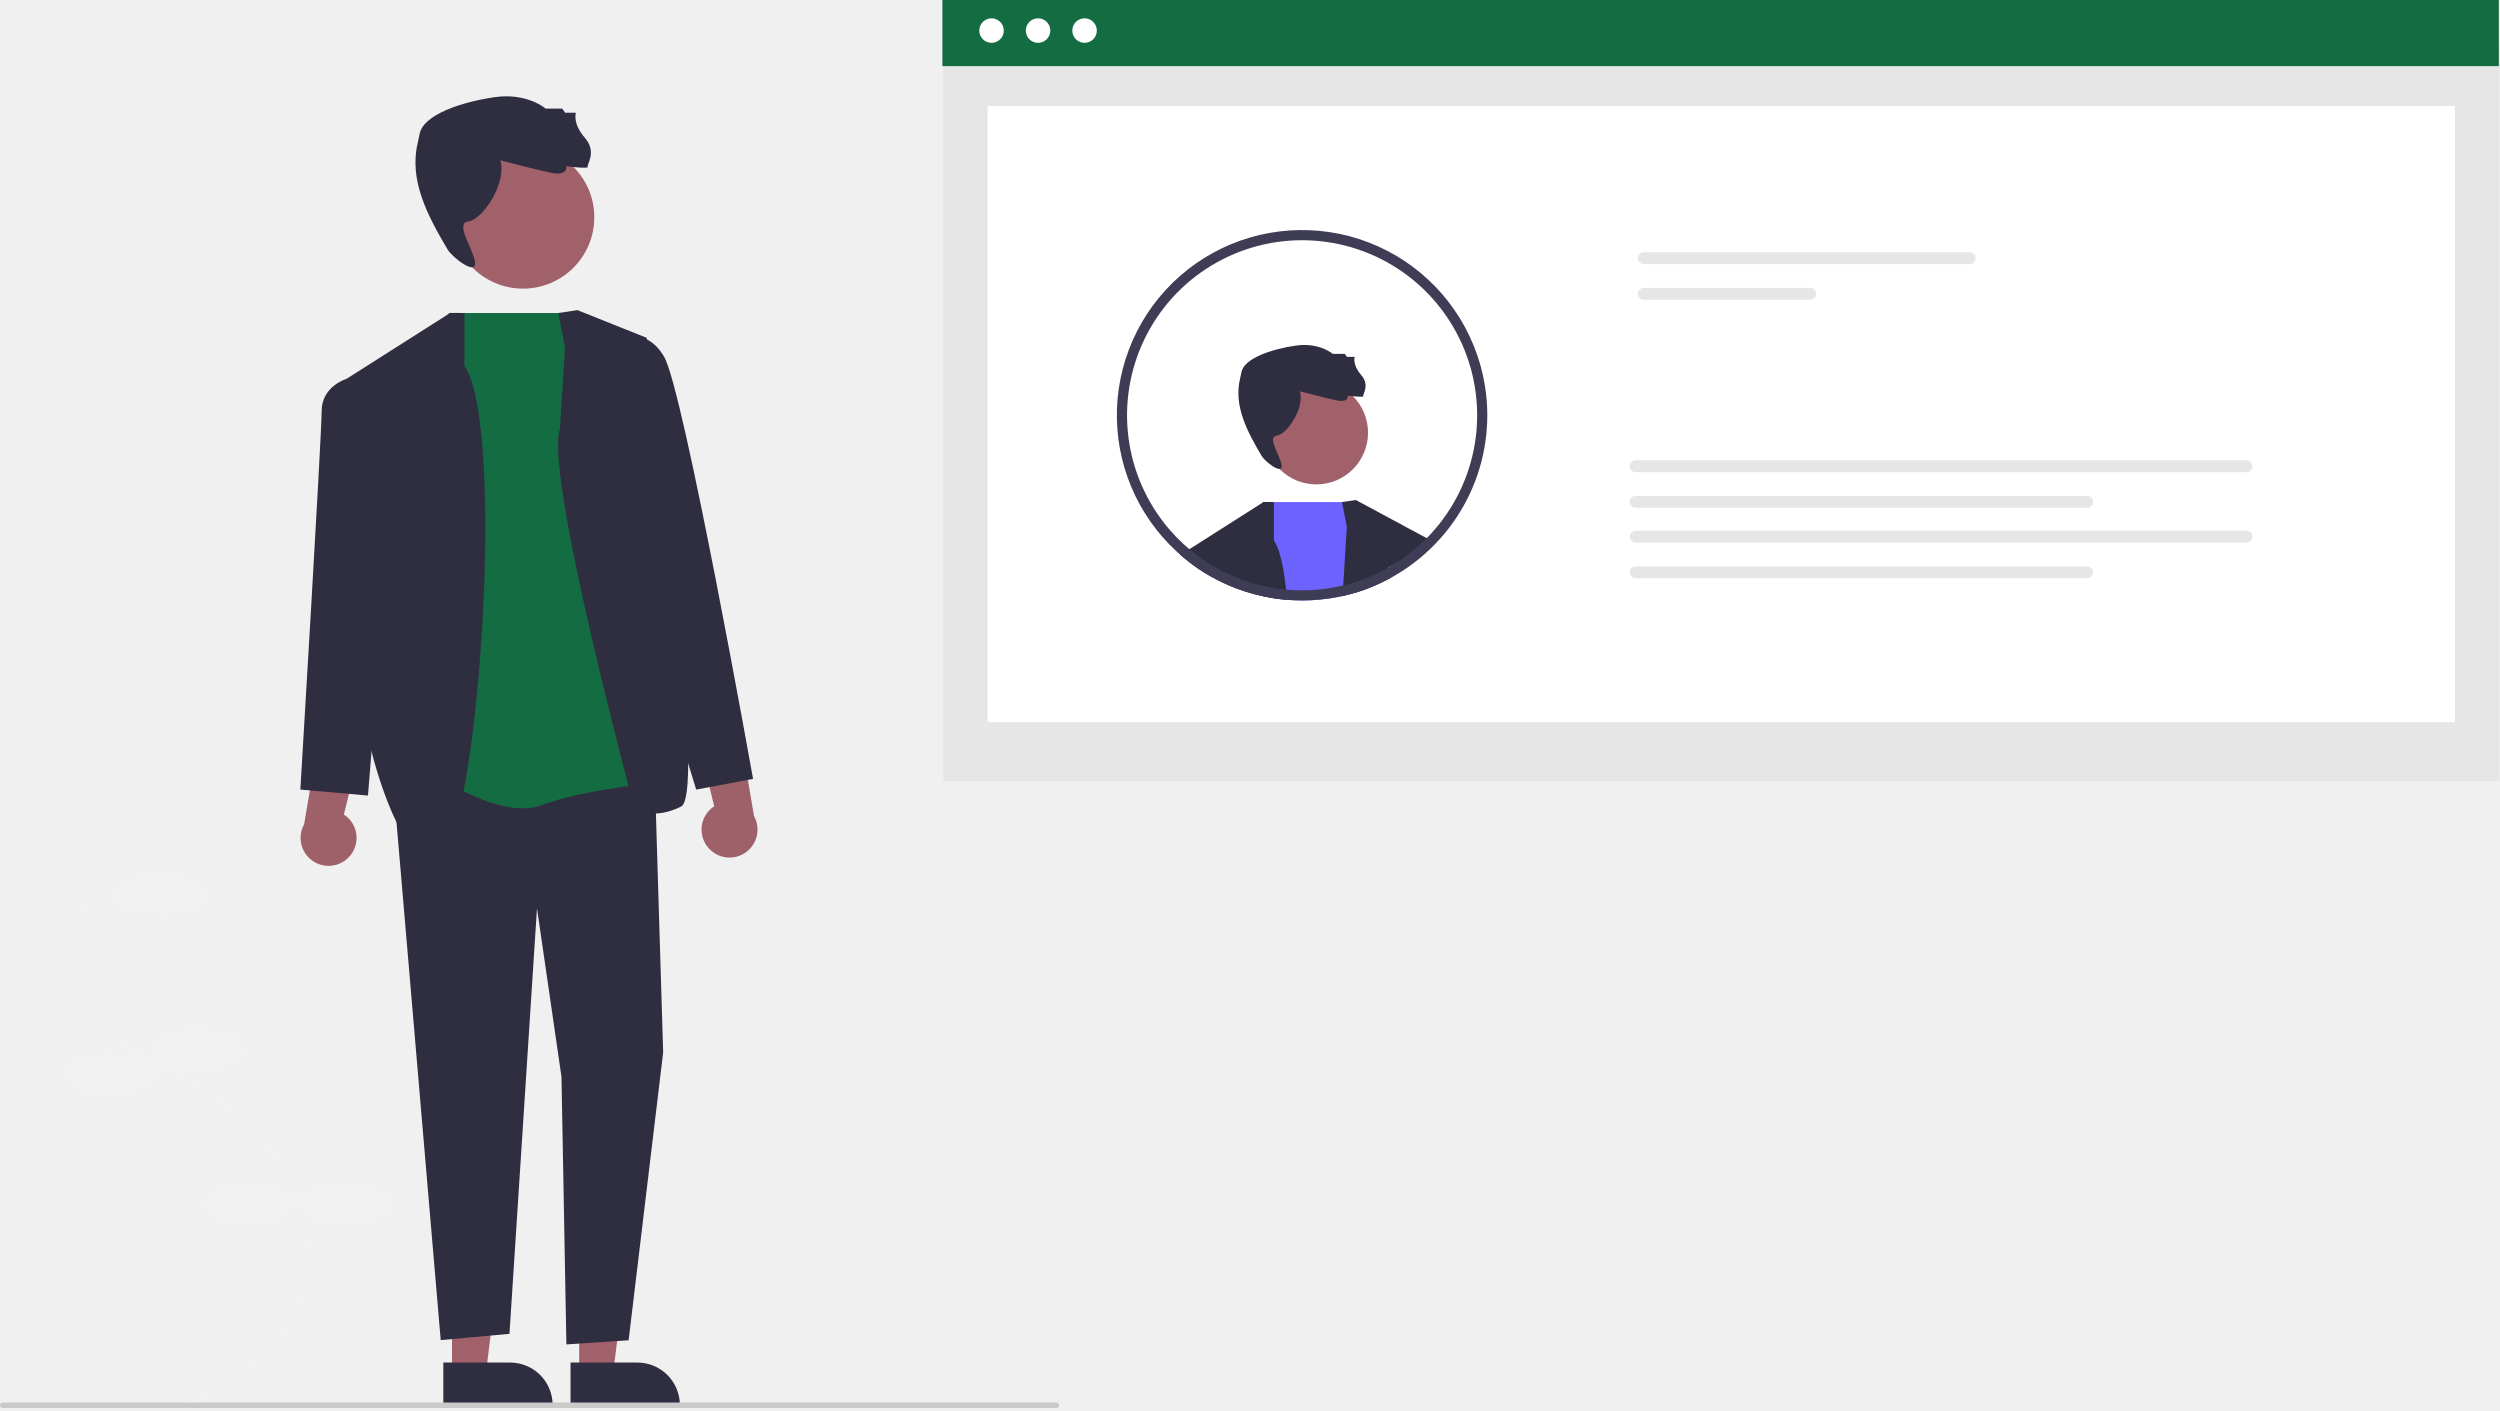
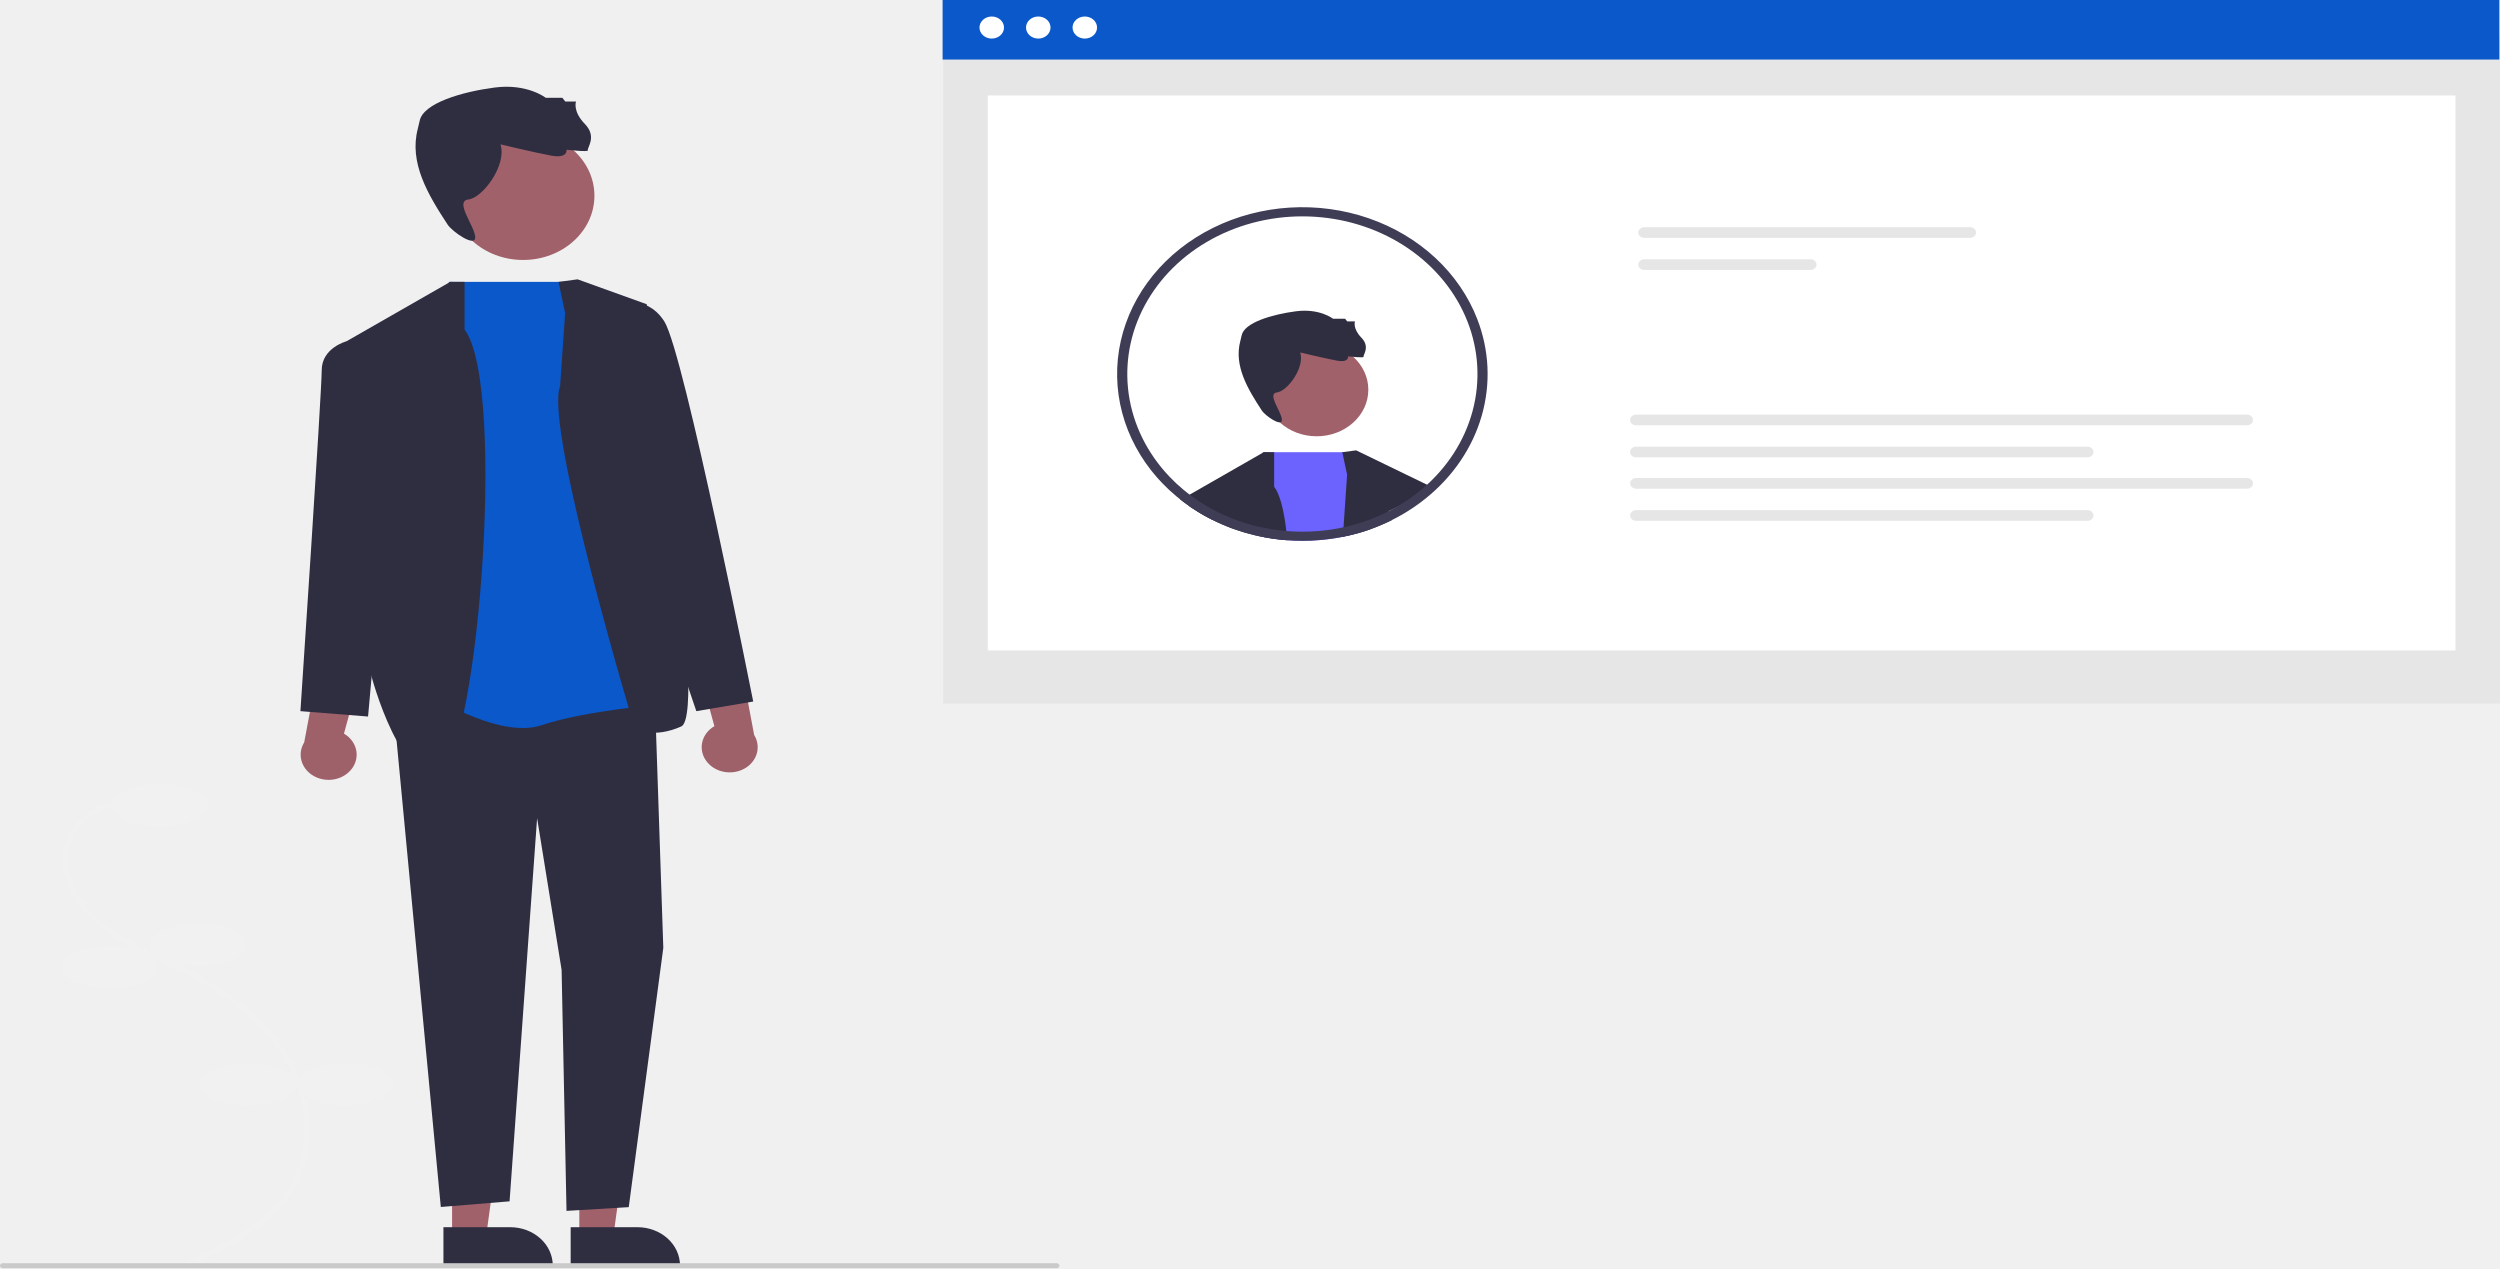
- <svg xmlns="http://www.w3.org/2000/svg" width="904" height="510" viewBox="0 0 904 510" fill="none">
-   <g clip-path="url(#clip0_172_2304)">
-     <path d="M67.999 508.891L67.048 507.132C79.801 500.234 95.674 491.651 103.964 477.564C112.136 463.678 112.32 444.822 104.442 428.353C97.739 414.338 85.425 401.781 68.831 392.04C65.558 390.119 62.123 388.298 58.8 386.537C50.768 382.281 42.464 377.879 35.616 371.634C26.184 363.033 19.048 348.6 24.366 335.743C26.116 331.64 28.981 328.109 32.636 325.551C36.291 322.994 40.59 321.513 45.044 321.276L45.157 323.273C41.076 323.489 37.138 324.845 33.788 327.187C30.439 329.529 27.813 332.762 26.209 336.521C21.267 348.468 28.048 362.026 36.963 370.157C43.624 376.23 51.815 380.572 59.736 384.77C63.078 386.541 66.534 388.372 69.844 390.316C86.783 400.259 99.371 413.114 106.247 427.49C114.407 444.551 114.193 464.127 105.688 478.579C97.115 493.145 80.971 501.876 67.999 508.891Z" fill="#F1F1F1" />
-     <path d="M57.72 331.817C67.385 331.817 75.22 328.011 75.22 323.317C75.22 318.623 67.385 314.817 57.72 314.817C48.055 314.817 40.22 318.623 40.22 323.317C40.22 328.011 48.055 331.817 57.72 331.817Z" fill="#F1F1F1" />
-     <path d="M71.72 387.817C81.385 387.817 89.22 384.011 89.22 379.317C89.22 374.623 81.385 370.817 71.72 370.817C62.055 370.817 54.22 374.623 54.22 379.317C54.22 384.011 62.055 387.817 71.72 387.817Z" fill="#F1F1F1" />
-     <path d="M39.72 396.817C49.385 396.817 57.22 393.011 57.22 388.317C57.22 383.623 49.385 379.817 39.72 379.817C30.055 379.817 22.22 383.623 22.22 388.317C22.22 393.011 30.055 396.817 39.72 396.817Z" fill="#F1F1F1" />
-     <path d="M89.72 443.817C99.385 443.817 107.22 440.011 107.22 435.317C107.22 430.623 99.385 426.817 89.72 426.817C80.055 426.817 72.22 430.623 72.22 435.317C72.22 440.011 80.055 443.817 89.72 443.817Z" fill="#F1F1F1" />
-     <path d="M124.72 443.817C134.385 443.817 142.22 440.011 142.22 435.317C142.22 430.623 134.385 426.817 124.72 426.817C115.055 426.817 107.22 430.623 107.22 435.317C107.22 440.011 115.055 443.817 124.72 443.817Z" fill="#F1F1F1" />
-     <path d="M903.807 15.429H341.011V282.486H903.807V15.429Z" fill="#E6E6E6" />
-     <path d="M887.715 38.33H357.104V261.143H887.715V38.33Z" fill="white" />
-     <path d="M903.567 0H340.771V23.909H903.567V0Z" fill="#146C43" />
-     <path d="M358.539 15.491C360.986 15.491 362.97 13.507 362.97 11.059C362.97 8.612 360.986 6.628 358.539 6.628C356.091 6.628 354.107 8.612 354.107 11.059C354.107 13.507 356.091 15.491 358.539 15.491Z" fill="white" />
-     <path d="M375.359 15.491C377.807 15.491 379.791 13.507 379.791 11.059C379.791 8.612 377.807 6.628 375.359 6.628C372.912 6.628 370.928 8.612 370.928 11.059C370.928 13.507 372.912 15.491 375.359 15.491Z" fill="white" />
-     <path d="M392.181 15.491C394.628 15.491 396.612 13.507 396.612 11.059C396.612 8.612 394.628 6.628 392.181 6.628C389.733 6.628 387.749 8.612 387.749 11.059C387.749 13.507 389.733 15.491 392.181 15.491Z" fill="white" />
-     <path d="M594.432 91.208C593.863 91.208 593.317 91.434 592.914 91.837C592.512 92.239 592.286 92.785 592.286 93.355C592.286 93.924 592.512 94.47 592.914 94.873C593.317 95.275 593.863 95.502 594.432 95.502H712.236C712.806 95.502 713.352 95.275 713.755 94.873C714.157 94.47 714.383 93.924 714.383 93.355C714.383 92.785 714.157 92.239 713.755 91.837C713.352 91.434 712.806 91.208 712.236 91.208H594.432Z" fill="#E6E6E6" />
-     <path d="M594.432 104.09C593.864 104.092 593.319 104.318 592.917 104.721C592.516 105.123 592.29 105.669 592.29 106.237C592.29 106.806 592.516 107.351 592.917 107.754C593.319 108.156 593.864 108.383 594.432 108.384H654.574C655.142 108.383 655.687 108.156 656.089 107.754C656.49 107.351 656.716 106.806 656.716 106.237C656.716 105.669 656.49 105.123 656.089 104.721C655.687 104.318 655.142 104.092 654.574 104.09H594.432Z" fill="#E6E6E6" />
-     <path d="M591.468 166.444C590.899 166.444 590.353 166.67 589.95 167.073C589.548 167.475 589.321 168.021 589.321 168.591C589.321 169.16 589.548 169.706 589.95 170.109C590.353 170.511 590.899 170.737 591.468 170.737H812.351C812.921 170.737 813.467 170.511 813.869 170.109C814.272 169.706 814.498 169.16 814.498 168.591C814.498 168.021 814.272 167.475 813.869 167.073C813.467 166.67 812.921 166.444 812.351 166.444H591.468Z" fill="#E6E6E6" />
-     <path d="M591.468 179.326C590.899 179.327 590.354 179.554 589.953 179.957C589.551 180.359 589.326 180.905 589.326 181.473C589.326 182.042 589.551 182.587 589.953 182.99C590.354 183.392 590.899 183.619 591.468 183.62H754.688C755.257 183.619 755.802 183.392 756.203 182.99C756.605 182.587 756.831 182.042 756.831 181.473C756.831 180.905 756.605 180.359 756.203 179.957C755.802 179.554 755.257 179.327 754.688 179.326H591.468Z" fill="#E6E6E6" />
-     <path d="M591.468 191.917C590.899 191.918 590.354 192.145 589.953 192.548C589.551 192.95 589.326 193.496 589.326 194.064C589.326 194.633 589.551 195.178 589.953 195.581C590.354 195.983 590.899 196.21 591.468 196.211H812.351C812.919 196.21 813.464 195.983 813.866 195.581C814.268 195.178 814.493 194.633 814.493 194.064C814.493 193.496 814.268 192.95 813.866 192.548C813.464 192.145 812.919 191.918 812.351 191.917H591.468Z" fill="#E6E6E6" />
-     <path d="M591.468 204.8C590.899 204.801 590.354 205.028 589.953 205.43C589.551 205.833 589.326 206.378 589.326 206.947C589.326 207.515 589.551 208.061 589.953 208.463C590.354 208.866 590.899 209.092 591.468 209.094H754.688C755.257 209.092 755.802 208.866 756.203 208.463C756.605 208.061 756.831 207.515 756.831 206.947C756.831 206.378 756.605 205.833 756.203 205.43C755.802 205.028 755.257 204.801 754.688 204.8H591.468Z" fill="#E6E6E6" />
-     <path d="M475.989 175.157C486.313 175.157 494.683 166.787 494.683 156.462C494.683 146.138 486.313 137.768 475.989 137.768C465.664 137.768 457.294 146.138 457.294 156.462C457.294 166.787 465.664 175.157 475.989 175.157Z" fill="#A0616A" />
-     <path d="M470.069 141.507C470.069 141.507 478.793 143.844 483.311 144.778C487.828 145.713 487.361 143.065 487.361 143.065C487.361 143.065 493.281 143.844 492.969 143.221C492.658 142.597 495.462 139.326 492.19 135.587C488.919 131.848 489.854 129.044 489.854 129.044H487.05L486.271 127.954H481.909C481.909 127.954 477.086 123.725 468.518 124.971C459.95 126.217 449.817 129.511 448.882 134.652C448.755 135.35 448.588 136.124 448.394 136.943C446.052 146.834 451.03 156.089 456.193 164.845C457.462 166.997 463.6 171.689 463.443 168.47C463.286 165.251 457.918 158.02 461.656 157.553C465.395 157.085 471.783 147.583 470.069 141.507Z" fill="#2F2E41" />
-     <path d="M465.384 216.898C461.775 216.609 458.197 216.021 454.685 215.14L454.882 211.412L456.519 181.77L456.534 181.542H489.464L494.632 208.835L495.329 212.518C493.965 213.048 492.586 213.548 491.177 213.988C491.162 213.988 491.162 214.003 491.147 214.003C489.192 214.609 487.206 215.14 485.206 215.579C482.545 216.153 479.853 216.568 477.144 216.822C475.049 217.03 472.945 217.131 470.84 217.125C469.021 217.125 467.187 217.049 465.384 216.898Z" fill="#6C63FF" />
-     <path d="M444.213 211.624C442.849 211.033 441.531 210.396 440.228 209.73L439.667 209.442C439.288 209.245 438.894 209.032 438.515 208.82C438 208.532 437.499 208.245 437.015 207.957C436.545 207.684 436.06 207.396 435.59 207.108C435.56 207.093 435.545 207.078 435.515 207.078C433.878 206.032 432.272 204.956 430.726 203.789C430.468 203.592 430.211 203.395 429.953 203.198L429.68 198.834L430.074 198.591L456.519 181.77L456.882 181.542L456.912 181.527L460.64 181.542V195.424C462.747 198.47 464.171 204.85 465.05 213.2C465.172 214.397 465.278 215.625 465.384 216.898C461.775 216.609 458.197 216.021 454.685 215.14C454.306 215.064 453.942 214.973 453.563 214.867C451.355 214.289 449.179 213.591 447.047 212.776C446.395 212.533 445.759 212.275 445.122 212.018L445.062 211.988C444.789 211.866 444.486 211.745 444.213 211.624Z" fill="#2F2E41" />
-     <path d="M438.515 208.82C438 208.532 437.499 208.244 437.015 207.957C436.545 207.684 436.06 207.396 435.59 207.108C435.56 207.093 435.545 207.078 435.515 207.078C433.878 206.032 432.272 204.956 430.726 203.789C430.468 203.592 430.211 203.395 429.953 203.198C429.832 203.092 429.711 203.001 429.574 202.895C428.604 202.152 427.665 201.379 426.755 200.561C426.71 200.531 426.68 200.485 426.634 200.455C427.552 199.749 428.582 199.201 429.68 198.834L430.756 199.152L438.424 201.455L438.47 204.562L438.515 208.82Z" fill="#2F2E41" />
-     <path d="M503.088 208.866C502.633 209.108 502.178 209.351 501.724 209.578C501.618 209.639 501.527 209.684 501.436 209.73C500.829 210.033 500.239 210.336 499.633 210.624C499.617 210.639 499.587 210.639 499.587 210.654C499.557 210.669 499.512 210.684 499.481 210.699C498.118 211.351 496.738 211.957 495.329 212.518C493.965 213.048 492.586 213.548 491.177 213.988C491.161 213.988 491.161 214.003 491.146 214.003C489.191 214.609 487.206 215.14 485.205 215.579C485.183 214.334 485.346 213.093 485.691 211.897L485.705 211.684L487.009 190.589L485.266 181.542L490.267 180.8L517.772 195.606C517.772 195.606 514.741 198.636 502.3 205.092C501.2 205.663 502.815 207.562 503.088 208.866Z" fill="#2F2E41" />
-     <path d="M476.81 213.185C474.84 213.367 472.84 213.458 470.84 213.458C468.899 213.458 466.975 213.382 465.05 213.2C465.171 214.397 465.277 215.625 465.384 216.898C467.187 217.049 469.021 217.125 470.84 217.125C472.945 217.131 475.049 217.03 477.143 216.822C479.853 216.568 482.545 216.153 485.205 215.579C485.183 214.334 485.346 213.093 485.691 211.897L485.705 211.684C482.78 212.397 479.807 212.898 476.81 213.185ZM534.078 128.138C530.876 118.939 525.705 110.549 518.928 103.554C512.15 96.559 503.928 91.126 494.835 87.635C485.741 84.143 475.996 82.677 466.278 83.339C456.56 84.001 447.104 86.775 438.568 91.467C430.032 96.159 422.623 102.657 416.856 110.507C411.089 118.356 407.104 127.37 405.179 136.918C403.254 146.466 403.434 156.319 405.708 165.791C407.982 175.262 412.294 184.123 418.344 191.756C418.95 192.514 419.572 193.272 420.208 193.999C420.269 194.06 420.299 194.105 420.344 194.151C421.909 195.955 423.574 197.67 425.33 199.288C425.755 199.682 426.194 200.076 426.633 200.455C426.679 200.485 426.71 200.531 426.755 200.561C427.664 201.379 428.604 202.152 429.573 202.895C429.71 203.001 429.832 203.092 429.952 203.198C430.21 203.395 430.468 203.592 430.725 203.789C432.271 204.956 433.878 206.032 435.514 207.078C435.545 207.078 435.56 207.093 435.59 207.108C436.06 207.396 436.544 207.684 437.014 207.956C437.5 208.244 438 208.532 438.515 208.82C438.894 209.032 439.287 209.245 439.666 209.442L440.227 209.73C441.53 210.396 442.849 211.033 444.213 211.624C444.486 211.745 444.788 211.866 445.061 211.988L445.122 212.018C445.758 212.275 446.395 212.533 447.047 212.776C449.179 213.591 451.354 214.289 453.563 214.867C453.942 214.973 454.306 215.064 454.685 215.14C458.196 216.021 461.775 216.609 465.384 216.898C467.187 217.049 469.021 217.125 470.84 217.125C472.945 217.131 475.049 217.03 477.143 216.822C479.853 216.568 482.545 216.153 485.205 215.579C487.206 215.14 489.191 214.609 491.146 214.003C491.161 214.003 491.161 213.988 491.177 213.988C492.586 213.549 493.965 213.048 495.329 212.518C496.738 211.957 498.117 211.351 499.481 210.7C499.512 210.684 499.557 210.669 499.587 210.654C499.587 210.639 499.617 210.639 499.633 210.624C500.239 210.336 500.829 210.033 501.436 209.73C501.527 209.684 501.617 209.639 501.724 209.578C502.178 209.351 502.633 209.108 503.088 208.866C503.118 208.851 503.133 208.835 503.163 208.82C504.36 208.154 505.543 207.456 506.71 206.714C507.028 206.517 507.346 206.32 507.664 206.093C508.134 205.805 508.589 205.486 509.028 205.168C509.619 204.759 510.21 204.335 510.786 203.895C510.978 203.772 511.16 203.635 511.332 203.486C512.741 202.425 514.105 201.304 515.408 200.122C525.291 191.315 532.34 179.776 535.664 166.962C538.987 154.149 538.435 140.638 534.078 128.138ZM514.272 196.212C512.631 197.755 510.911 199.212 509.119 200.576C508.726 200.879 508.316 201.182 507.907 201.455C507.513 201.758 507.119 202.046 506.71 202.319C506.361 202.562 506.013 202.804 505.649 203.031C505.619 203.062 505.573 203.077 505.543 203.107C505.285 203.289 505.013 203.456 504.755 203.622C503.951 204.122 503.118 204.623 502.3 205.092C502.103 205.198 501.921 205.32 501.724 205.426C501.618 205.486 501.512 205.547 501.39 205.608C500.936 205.865 500.481 206.093 500.027 206.335C499.966 206.38 499.89 206.396 499.83 206.441C499.807 206.445 499.786 206.455 499.769 206.471C499.451 206.638 499.133 206.79 498.815 206.941C498.542 207.078 498.284 207.214 498.011 207.335C496.905 207.866 495.768 208.366 494.632 208.835C493.434 209.32 492.222 209.76 490.995 210.169C490.691 210.275 490.373 210.396 490.055 210.487C488.615 210.942 487.176 211.351 485.705 211.684C482.78 212.397 479.807 212.898 476.81 213.185C474.84 213.367 472.84 213.458 470.84 213.458C468.899 213.458 466.975 213.382 465.05 213.2C461.617 212.886 458.216 212.288 454.882 211.412C454.76 211.381 454.624 211.351 454.503 211.321C451.768 210.608 449.088 209.696 446.486 208.593C446.35 208.532 446.198 208.487 446.077 208.426C445.925 208.366 445.789 208.32 445.668 208.259C445.516 208.199 445.38 208.138 445.244 208.078C444.107 207.578 443.001 207.032 441.894 206.471L441.379 206.199C440.394 205.683 439.424 205.153 438.469 204.562C438.136 204.38 437.788 204.168 437.454 203.956C437.075 203.728 436.696 203.486 436.332 203.243C436.242 203.183 436.151 203.122 436.06 203.062C435.211 202.486 434.348 201.91 433.529 201.289C432.954 200.864 432.393 200.455 431.832 200.016C431.468 199.743 431.104 199.455 430.756 199.152C430.529 198.985 430.301 198.788 430.074 198.591C429.771 198.333 429.468 198.076 429.165 197.803C428.695 197.424 428.255 197 427.831 196.606C426.124 195.033 424.51 193.364 422.997 191.605C422.482 191.029 421.996 190.453 421.527 189.847C421.418 189.728 421.316 189.601 421.224 189.468C413.594 179.837 408.933 168.193 407.808 155.958C406.683 143.723 409.144 131.425 414.89 120.564C420.635 109.703 429.418 100.749 440.165 94.795C450.913 88.841 463.161 86.143 475.416 87.031C487.671 87.919 499.402 92.355 509.179 99.797C518.956 107.239 526.355 117.365 530.475 128.941C534.595 140.517 535.256 153.041 532.379 164.986C529.502 176.932 523.21 187.781 514.272 196.212Z" fill="#3F3D56" />
-     <path d="M163.436 496.698L175.696 496.697L181.528 449.409L163.434 449.41L163.436 496.698Z" fill="#A0616A" />
-     <path d="M160.309 492.695L184.453 492.694H184.454C188.535 492.694 192.448 494.315 195.334 497.201C198.219 500.086 199.84 504 199.841 508.08V508.58L160.31 508.582L160.309 492.695Z" fill="#2F2E41" />
-     <path d="M209.436 496.698L221.696 496.697L227.528 449.409L209.434 449.41L209.436 496.698Z" fill="#A0616A" />
-     <path d="M206.309 492.695L230.453 492.694H230.454C234.535 492.694 238.448 494.315 241.334 497.201C244.219 500.086 245.84 504 245.841 508.08V508.58L206.31 508.582L206.309 492.695Z" fill="#2F2E41" />
-     <path d="M126.237 309.84C127.24 308.766 127.996 307.484 128.45 306.086C128.905 304.688 129.048 303.207 128.868 301.748C128.688 300.289 128.191 298.887 127.411 297.641C126.631 296.395 125.587 295.335 124.353 294.536L132.872 259.831L115.379 266.064L109.972 298.065C108.767 300.227 108.397 302.756 108.932 305.172C109.467 307.589 110.87 309.725 112.874 311.177C114.879 312.628 117.347 313.294 119.81 313.047C122.272 312.801 124.559 311.66 126.237 309.84Z" fill="#9E616A" />
-     <path d="M256.378 306.84C255.374 305.766 254.619 304.484 254.164 303.086C253.709 301.688 253.567 300.207 253.746 298.748C253.926 297.289 254.423 295.887 255.203 294.641C255.983 293.395 257.027 292.335 258.261 291.536L249.743 256.831L267.235 263.064L272.642 295.065C273.847 297.227 274.217 299.756 273.683 302.172C273.148 304.589 271.745 306.725 269.74 308.177C267.735 309.628 265.268 310.294 262.805 310.047C260.342 309.801 258.055 308.66 256.378 306.84Z" fill="#9E616A" />
-     <path d="M142.367 285.513L159.36 484.578L184.224 482.311L194.175 328.461L203.033 389.379L204.807 486.145L227.307 484.645L239.801 380.545L236.736 279.728L151.319 271.078L142.367 285.513Z" fill="#2F2E41" />
-     <path d="M189.112 104.368C203.353 104.368 214.898 92.823 214.898 78.582C214.898 64.341 203.353 52.797 189.112 52.797C174.871 52.797 163.326 64.341 163.326 78.582C163.326 92.823 174.871 104.368 189.112 104.368Z" fill="#A0616A" />
-     <path d="M180.946 57.954C180.946 57.954 192.98 61.177 199.211 62.466C205.443 63.756 204.798 60.103 204.798 60.103C204.798 60.103 212.964 61.177 212.534 60.318C212.104 59.458 215.972 54.946 211.46 49.788C206.947 44.631 208.236 40.763 208.236 40.763H204.369L203.294 39.259H197.277C197.277 39.259 190.625 33.426 178.807 35.145C166.988 36.864 153.012 41.408 151.723 48.499C151.548 49.461 151.317 50.529 151.05 51.658C147.818 65.302 154.685 78.067 161.807 90.145C163.557 93.113 172.023 99.586 171.807 95.145C171.59 90.704 164.186 80.731 169.343 80.087C174.5 79.442 183.31 66.334 180.946 57.954Z" fill="#2F2E41" />
-     <path d="M162.279 113.177H207.691L239.801 282.752C239.801 282.752 211.807 285.145 195.807 291.145C179.807 297.145 153.208 277.439 153.208 277.439L162.279 113.177Z" fill="#146C43" />
-     <path d="M167.949 132.326V113.176L162.807 113.145L125.24 137.03L133.392 267.893C133.392 267.893 143.04 311.551 157.673 311.098C172.307 310.645 183.591 155.007 167.949 132.326Z" fill="#2F2E41" />
-     <path d="M137.307 140.645L125.24 137.03C125.24 137.03 116.307 139.645 116.307 148.645C116.307 157.645 108.61 285.513 108.61 285.513L133.061 287.674L138.307 222.645L137.307 140.645Z" fill="#2F2E41" />
-     <path d="M204.307 125.645L201.902 113.176L208.807 112.145L233.807 122.145C233.807 122.145 256.307 286.645 246.307 291.645C236.307 296.645 229.555 292.771 229.555 292.771C229.555 292.771 196.664 171.445 202.486 155.045L204.307 125.645Z" fill="#2F2E41" />
-     <path d="M216.307 124.645L220.574 122.788C220.574 122.788 233.097 116.582 240.202 129.114C247.307 141.645 272.307 281.645 272.307 281.645L251.737 285.513L236.358 235.129L216.307 124.645Z" fill="#2F2E41" />
-     <path d="M382 509.145H1C0.735 509.145 0.48 509.04 0.293 508.852C0.105 508.665 0 508.41 0 508.145C0 507.88 0.105 507.626 0.293 507.438C0.48 507.251 0.735 507.145 1 507.145H382C382.265 507.145 382.52 507.251 382.707 507.438C382.895 507.626 383 507.88 383 508.145C383 508.41 382.895 508.665 382.707 508.852C382.52 509.04 382.265 509.145 382 509.145Z" fill="#CACACA" />
+ <svg xmlns="http://www.w3.org/2000/svg" width="619" height="314" viewBox="0 0 619 314" fill="none">
+   <g clip-path="url(#clip0_210_2691)">
+     <path d="M46.571 313.843L45.92 312.758C54.654 308.504 65.525 303.211 71.203 294.523C76.8 285.96 76.926 274.33 71.531 264.174C66.939 255.53 58.506 247.786 47.141 241.779C44.9 240.594 42.547 239.471 40.271 238.385C34.77 235.76 29.082 233.045 24.392 229.194C17.933 223.89 13.046 214.988 16.688 207.059C17.886 204.529 19.848 202.351 22.352 200.774C24.855 199.197 27.799 198.283 30.85 198.137L30.927 199.369C28.132 199.502 25.435 200.339 23.141 201.783C20.847 203.227 19.049 205.221 17.95 207.539C14.565 214.907 19.209 223.269 25.316 228.283C29.877 232.029 35.487 234.706 40.912 237.295C43.201 238.387 45.568 239.517 47.835 240.716C59.436 246.848 68.057 254.775 72.766 263.642C78.355 274.163 78.209 286.236 72.383 295.149C66.512 304.132 55.456 309.517 46.571 313.843Z" fill="#F1F1F1" />
+     <path d="M39.531 204.638C46.151 204.638 51.517 202.291 51.517 199.396C51.517 196.501 46.151 194.154 39.531 194.154C32.912 194.154 27.546 196.501 27.546 199.396C27.546 202.291 32.912 204.638 39.531 204.638Z" fill="#F1F1F1" />
+     <path d="M49.12 239.175C55.739 239.175 61.105 236.828 61.105 233.933C61.105 231.037 55.739 228.69 49.12 228.69C42.5 228.69 37.134 231.037 37.134 233.933C37.134 236.828 42.5 239.175 49.12 239.175Z" fill="#F1F1F1" />
+     <path d="M27.203 244.725C33.823 244.725 39.189 242.378 39.189 239.483C39.189 236.588 33.823 234.241 27.203 234.241C20.584 234.241 15.218 236.588 15.218 239.483C15.218 242.378 20.584 244.725 27.203 244.725Z" fill="#F1F1F1" />
+     <path d="M61.447 273.711C68.067 273.711 73.433 271.364 73.433 268.469C73.433 265.574 68.067 263.227 61.447 263.227C54.828 263.227 49.462 265.574 49.462 268.469C49.462 271.364 54.828 273.711 61.447 273.711Z" fill="#F1F1F1" />
+     <path d="M85.418 273.711C92.038 273.711 97.404 271.364 97.404 268.469C97.404 265.574 92.038 263.227 85.418 263.227C78.799 263.227 73.433 265.574 73.433 268.469C73.433 271.364 78.799 273.711 85.418 273.711Z" fill="#F1F1F1" />
+     <path d="M619 9.516H233.552V174.215H619V9.516Z" fill="#E6E6E6" />
+     <path d="M607.979 23.639H244.574V161.052H607.979V23.639Z" fill="white" />
+     <path d="M618.836 0H233.388V14.745H618.836V0Z" fill="#0A58CA" />
+     <path d="M245.556 9.553C247.232 9.553 248.591 8.33 248.591 6.82C248.591 5.311 247.232 4.087 245.556 4.087C243.88 4.087 242.521 5.311 242.521 6.82C242.521 8.33 243.88 9.553 245.556 9.553Z" fill="white" />
+     <path d="M257.076 9.553C258.752 9.553 260.111 8.33 260.111 6.82C260.111 5.311 258.752 4.087 257.076 4.087C255.4 4.087 254.041 5.311 254.041 6.82C254.041 8.33 255.4 9.553 257.076 9.553Z" fill="white" />
+     <path d="M268.597 9.553C270.273 9.553 271.632 8.33 271.632 6.82C271.632 5.311 270.273 4.087 268.597 4.087C266.921 4.087 265.562 5.311 265.562 6.82C265.562 8.33 266.921 9.553 268.597 9.553Z" fill="white" />
+     <path d="M407.115 56.25C406.725 56.25 406.351 56.389 406.076 56.638C405.8 56.886 405.645 57.223 405.645 57.574C405.645 57.925 405.8 58.262 406.076 58.51C406.351 58.758 406.725 58.898 407.115 58.898H487.797C488.187 58.898 488.561 58.758 488.837 58.51C489.112 58.262 489.267 57.925 489.267 57.574C489.267 57.223 489.112 56.886 488.837 56.638C488.561 56.389 488.187 56.25 487.797 56.25H407.115Z" fill="#E6E6E6" />
+     <path d="M407.115 64.195C406.726 64.195 406.353 64.335 406.078 64.583C405.803 64.832 405.648 65.168 405.648 65.519C405.648 65.869 405.803 66.206 406.078 66.454C406.353 66.702 406.726 66.842 407.115 66.843H448.305C448.694 66.842 449.067 66.702 449.343 66.454C449.618 66.206 449.772 65.869 449.772 65.519C449.772 65.168 449.618 64.832 449.343 64.583C449.067 64.335 448.694 64.195 448.305 64.195H407.115Z" fill="#E6E6E6" />
+     <path d="M405.085 102.649C404.695 102.649 404.321 102.789 404.045 103.037C403.77 103.285 403.615 103.622 403.615 103.973C403.615 104.324 403.77 104.661 404.045 104.909C404.321 105.158 404.695 105.297 405.085 105.297H556.363C556.753 105.297 557.127 105.158 557.403 104.909C557.679 104.661 557.834 104.324 557.834 103.973C557.834 103.622 557.679 103.285 557.403 103.037C557.127 102.789 556.753 102.649 556.363 102.649H405.085Z" fill="#E6E6E6" />
+     <path d="M405.085 110.594C404.696 110.595 404.322 110.735 404.047 110.983C403.772 111.231 403.618 111.567 403.618 111.918C403.618 112.269 403.772 112.605 404.047 112.853C404.322 113.101 404.696 113.241 405.085 113.242H516.871C517.261 113.241 517.634 113.101 517.909 112.853C518.184 112.605 518.339 112.269 518.339 111.918C518.339 111.567 518.184 111.231 517.909 110.983C517.634 110.735 517.261 110.595 516.871 110.594H405.085Z" fill="#E6E6E6" />
+     <path d="M405.085 118.359C404.696 118.36 404.322 118.5 404.047 118.748C403.772 118.996 403.618 119.332 403.618 119.683C403.618 120.034 403.772 120.37 404.047 120.618C404.322 120.867 404.696 121.006 405.085 121.007H556.363C556.753 121.006 557.126 120.867 557.401 120.618C557.676 120.37 557.831 120.034 557.831 119.683C557.831 119.332 557.676 118.996 557.401 118.748C557.126 118.5 556.753 118.36 556.363 118.359H405.085Z" fill="#E6E6E6" />
+     <path d="M405.085 126.304C404.696 126.305 404.322 126.445 404.047 126.693C403.772 126.941 403.618 127.278 403.618 127.628C403.618 127.979 403.772 128.315 404.047 128.563C404.322 128.812 404.696 128.951 405.085 128.952H516.871C517.261 128.951 517.634 128.812 517.909 128.563C518.184 128.315 518.339 127.979 518.339 127.628C518.339 127.278 518.184 126.941 517.909 126.693C517.634 126.445 517.261 126.305 516.871 126.304H405.085Z" fill="#E6E6E6" />
+     <path d="M325.996 108.023C333.067 108.023 338.799 102.861 338.799 96.493C338.799 90.126 333.067 84.964 325.996 84.964C318.925 84.964 313.192 90.126 313.192 96.493C313.192 102.861 318.925 108.023 325.996 108.023Z" fill="#A0616A" />
+     <path d="M321.941 87.27C321.941 87.27 327.916 88.711 331.01 89.288C334.104 89.864 333.784 88.231 333.784 88.231C333.784 88.231 337.839 88.711 337.625 88.327C337.412 87.943 339.332 85.925 337.092 83.619C334.851 81.314 335.491 79.584 335.491 79.584H333.571L333.037 78.912H330.05C330.05 78.912 326.747 76.303 320.879 77.072C315.011 77.841 308.071 79.872 307.431 83.043C307.344 83.473 307.23 83.951 307.097 84.455C305.492 90.556 308.902 96.263 312.438 101.663C313.307 102.991 317.511 105.884 317.403 103.899C317.296 101.913 313.619 97.454 316.18 97.166C318.74 96.878 323.115 91.017 321.941 87.27Z" fill="#2F2E41" />
+     <path d="M318.733 133.765C316.261 133.587 313.81 133.224 311.405 132.681L311.54 130.382L312.661 112.101L312.671 111.961H335.224L338.764 128.793L339.241 131.064C338.307 131.391 337.363 131.7 336.398 131.971C336.387 131.971 336.387 131.98 336.377 131.98C335.038 132.354 333.678 132.681 332.308 132.952C330.486 133.306 328.642 133.562 326.786 133.718C325.352 133.846 323.911 133.909 322.469 133.905C321.223 133.905 319.968 133.859 318.733 133.765Z" fill="#6C63FF" />
+     <path d="M304.233 130.513C303.299 130.148 302.396 129.756 301.503 129.344L301.119 129.167C300.86 129.045 300.59 128.914 300.331 128.784C299.977 128.606 299.635 128.429 299.303 128.251C298.981 128.083 298.649 127.905 298.327 127.728C298.306 127.718 298.296 127.709 298.276 127.709C297.155 127.064 296.054 126.4 294.996 125.681C294.819 125.559 294.643 125.438 294.466 125.316L294.28 122.625L294.549 122.475L312.661 112.101L312.91 111.961L312.93 111.951L315.483 111.961V120.522C316.926 122.4 317.902 126.335 318.504 131.485C318.587 132.223 318.66 132.98 318.733 133.765C316.261 133.587 313.81 133.224 311.405 132.681C311.145 132.634 310.896 132.578 310.637 132.513C309.124 132.156 307.634 131.726 306.174 131.223C305.727 131.073 305.291 130.915 304.856 130.756L304.814 130.737C304.627 130.662 304.42 130.587 304.233 130.513Z" fill="#2F2E41" />
+     <path d="M300.331 128.784C299.977 128.606 299.635 128.429 299.303 128.251C298.981 128.083 298.649 127.905 298.327 127.728C298.306 127.718 298.296 127.709 298.276 127.709C297.155 127.064 296.054 126.4 294.996 125.681C294.819 125.559 294.643 125.438 294.466 125.316C294.383 125.251 294.3 125.195 294.207 125.129C293.543 124.672 292.899 124.195 292.276 123.69C292.245 123.672 292.225 123.643 292.193 123.625C292.822 123.189 293.527 122.851 294.28 122.625L295.016 122.821L300.268 124.242L300.299 126.158L300.331 128.784Z" fill="#2F2E41" />
+     <path d="M344.555 128.812C344.244 128.961 343.932 129.111 343.621 129.251C343.548 129.288 343.486 129.316 343.424 129.344C343.009 129.531 342.604 129.718 342.189 129.896C342.178 129.905 342.158 129.905 342.158 129.914C342.137 129.924 342.106 129.933 342.085 129.943C341.151 130.344 340.207 130.718 339.241 131.064C338.307 131.391 337.362 131.7 336.398 131.971C336.387 131.971 336.387 131.98 336.377 131.98C335.038 132.354 333.678 132.681 332.308 132.952C332.292 132.184 332.404 131.419 332.64 130.681L332.65 130.55L333.543 117.54L332.349 111.961L335.775 111.503L354.612 120.634C354.612 120.634 352.537 122.503 344.016 126.484C343.262 126.836 344.368 128.008 344.555 128.812Z" fill="#2F2E41" />
+     <path d="M326.558 131.475C325.209 131.587 323.839 131.644 322.469 131.644C321.14 131.644 319.822 131.597 318.504 131.485C318.587 132.223 318.66 132.98 318.732 133.765C319.968 133.859 321.223 133.905 322.469 133.905C323.911 133.909 325.352 133.847 326.786 133.718C328.642 133.562 330.486 133.306 332.308 132.952C332.292 132.184 332.404 131.419 332.64 130.681L332.65 130.55C330.647 130.989 328.611 131.298 326.558 131.475ZM365.78 79.025C363.587 73.352 360.046 68.178 355.404 63.864C350.762 59.55 345.13 56.199 338.903 54.046C332.675 51.893 326.001 50.989 319.345 51.397C312.689 51.805 306.213 53.516 300.367 56.41C294.521 59.303 289.446 63.31 285.497 68.151C281.547 72.993 278.818 78.551 277.499 84.44C276.181 90.328 276.304 96.405 277.862 102.246C279.419 108.087 282.372 113.552 286.516 118.26C286.931 118.727 287.357 119.195 287.793 119.643C287.834 119.681 287.855 119.709 287.886 119.737C288.957 120.849 290.097 121.907 291.301 122.905C291.591 123.148 291.892 123.391 292.193 123.625C292.224 123.643 292.245 123.671 292.276 123.69C292.899 124.195 293.543 124.671 294.207 125.129C294.3 125.195 294.383 125.251 294.466 125.316C294.643 125.438 294.819 125.559 294.996 125.681C296.054 126.4 297.154 127.064 298.275 127.709C298.296 127.709 298.306 127.718 298.327 127.727C298.649 127.905 298.981 128.083 299.303 128.251C299.635 128.428 299.978 128.606 300.33 128.784C300.59 128.914 300.86 129.045 301.119 129.167L301.503 129.344C302.396 129.756 303.299 130.148 304.233 130.513C304.42 130.587 304.627 130.662 304.814 130.737L304.856 130.756C305.291 130.914 305.727 131.073 306.174 131.223C307.634 131.726 309.124 132.156 310.636 132.513C310.896 132.578 311.145 132.634 311.405 132.681C313.81 133.224 316.261 133.587 318.732 133.765C319.968 133.859 321.223 133.905 322.469 133.905C323.911 133.909 325.352 133.847 326.786 133.718C328.642 133.562 330.486 133.306 332.308 132.952C333.678 132.681 335.038 132.354 336.377 131.98C336.387 131.98 336.387 131.971 336.397 131.971C337.362 131.7 338.307 131.391 339.241 131.064C340.206 130.718 341.151 130.344 342.085 129.943C342.106 129.933 342.137 129.924 342.158 129.914C342.158 129.905 342.178 129.905 342.189 129.896C342.604 129.718 343.008 129.531 343.424 129.344C343.486 129.316 343.548 129.288 343.621 129.251C343.932 129.111 344.243 128.961 344.555 128.812C344.576 128.802 344.586 128.793 344.607 128.784C345.427 128.372 346.237 127.942 347.036 127.485C347.254 127.363 347.472 127.242 347.69 127.101C348.011 126.924 348.323 126.727 348.624 126.531C349.029 126.279 349.433 126.017 349.828 125.746C349.959 125.67 350.084 125.586 350.201 125.494C351.167 124.84 352.101 124.148 352.993 123.419C359.762 117.988 364.59 110.871 366.866 102.969C369.142 95.067 368.764 86.734 365.78 79.025ZM352.215 121.008C351.091 121.96 349.913 122.858 348.686 123.699C348.416 123.886 348.136 124.073 347.856 124.241C347.586 124.428 347.316 124.606 347.036 124.774C346.797 124.924 346.559 125.073 346.309 125.213C346.288 125.232 346.258 125.241 346.237 125.26C346.06 125.372 345.873 125.475 345.697 125.578C345.147 125.886 344.576 126.195 344.016 126.484C343.881 126.55 343.756 126.625 343.621 126.69C343.548 126.727 343.476 126.765 343.393 126.802C343.082 126.961 342.77 127.101 342.459 127.251C342.417 127.279 342.365 127.288 342.324 127.316C342.308 127.318 342.294 127.325 342.282 127.335C342.064 127.438 341.846 127.531 341.629 127.625C341.442 127.709 341.265 127.793 341.078 127.868C340.321 128.195 339.542 128.503 338.764 128.793C337.944 129.092 337.114 129.363 336.273 129.615C336.065 129.681 335.847 129.756 335.629 129.812C334.643 130.092 333.657 130.344 332.65 130.55C330.647 130.989 328.611 131.298 326.558 131.475C325.209 131.587 323.839 131.644 322.469 131.644C321.14 131.644 319.822 131.597 318.504 131.485C316.153 131.291 313.823 130.922 311.54 130.382C311.457 130.363 311.363 130.344 311.28 130.326C309.407 129.886 307.572 129.324 305.79 128.643C305.696 128.606 305.593 128.578 305.509 128.541C305.406 128.503 305.312 128.475 305.229 128.438C305.125 128.4 305.032 128.363 304.939 128.326C304.16 128.017 303.403 127.681 302.645 127.335L302.292 127.167C301.617 126.849 300.953 126.522 300.299 126.157C300.071 126.045 299.832 125.914 299.604 125.783C299.344 125.643 299.085 125.494 298.836 125.344C298.774 125.307 298.712 125.269 298.649 125.232C298.068 124.877 297.476 124.522 296.916 124.139C296.522 123.877 296.137 123.625 295.753 123.354C295.504 123.185 295.255 123.008 295.016 122.821C294.861 122.718 294.705 122.596 294.549 122.475C294.342 122.316 294.134 122.157 293.927 121.989C293.605 121.755 293.304 121.494 293.013 121.251C291.844 120.281 290.739 119.251 289.702 118.166C289.35 117.811 289.017 117.456 288.696 117.082C288.621 117.009 288.551 116.931 288.488 116.849C283.263 110.909 280.07 103.728 279.3 96.182C278.53 88.637 280.215 81.052 284.15 74.354C288.085 67.656 294.1 62.134 301.461 58.462C308.822 54.79 317.21 53.126 325.603 53.674C333.997 54.221 342.031 56.957 348.727 61.547C355.423 66.136 360.491 72.381 363.312 79.52C366.134 86.659 366.587 94.383 364.616 101.75C362.646 109.117 358.337 115.808 352.215 121.008Z" fill="#3F3D56" />
+     <path d="M111.934 306.324L120.331 306.323L124.325 277.16L111.933 277.16L111.934 306.324Z" fill="#A0616A" />
+     <path d="M109.793 303.855L126.328 303.854H126.329C129.124 303.855 131.804 304.854 133.78 306.634C135.756 308.413 136.867 310.827 136.867 313.343V313.652L109.793 313.653L109.793 303.855Z" fill="#2F2E41" />
+     <path d="M143.439 306.324L151.835 306.323L155.83 277.16L143.437 277.16L143.439 306.324Z" fill="#A0616A" />
+     <path d="M141.297 303.855L157.833 303.854H157.833C160.628 303.855 163.309 304.854 165.285 306.634C167.261 308.413 168.371 310.827 168.371 313.343V313.652L141.298 313.653L141.297 303.855Z" fill="#2F2E41" />
+     <path d="M86.457 191.084C87.144 190.422 87.662 189.632 87.973 188.769C88.284 187.907 88.382 186.994 88.259 186.094C88.136 185.194 87.795 184.33 87.261 183.561C86.727 182.793 86.012 182.139 85.167 181.646L91.001 160.243L79.021 164.087L75.318 183.823C74.492 185.156 74.239 186.715 74.605 188.206C74.972 189.696 75.932 191.014 77.305 191.909C78.678 192.804 80.368 193.214 82.055 193.063C83.742 192.911 85.308 192.207 86.457 191.084Z" fill="#9E616A" />
+     <path d="M175.588 189.234C174.901 188.572 174.383 187.782 174.072 186.919C173.761 186.057 173.663 185.144 173.786 184.244C173.909 183.344 174.25 182.48 174.784 181.711C175.318 180.943 176.033 180.289 176.878 179.796L171.044 158.393L183.024 162.237L186.727 181.973C187.553 183.306 187.806 184.865 187.44 186.356C187.074 187.846 186.113 189.164 184.74 190.059C183.367 190.954 181.677 191.364 179.99 191.212C178.303 191.061 176.737 190.357 175.588 189.234Z" fill="#9E616A" />
+     <path d="M97.504 176.082L109.143 298.849L126.171 297.451L132.987 202.568L139.053 240.138L140.268 299.815L155.678 298.89L164.235 234.69L162.136 172.514L103.635 167.179L97.504 176.082Z" fill="#2F2E41" />
+     <path d="M129.519 64.366C139.273 64.366 147.179 57.246 147.179 48.463C147.179 39.681 139.273 32.561 129.519 32.561C119.766 32.561 111.859 39.681 111.859 48.463C111.859 57.246 119.766 64.366 129.519 64.366Z" fill="#A0616A" />
+     <path d="M123.927 35.741C123.927 35.741 132.168 37.729 136.436 38.524C140.704 39.319 140.262 37.066 140.262 37.066C140.262 37.066 145.855 37.729 145.561 37.199C145.266 36.669 147.915 33.886 144.825 30.706C141.734 27.525 142.617 25.14 142.617 25.14H139.968L139.232 24.212H135.112C135.112 24.212 130.556 20.615 122.461 21.675C114.367 22.735 104.795 25.537 103.912 29.91C103.792 30.503 103.634 31.163 103.451 31.859C101.238 40.273 105.941 48.146 110.818 55.594C112.017 57.425 117.816 61.417 117.667 58.678C117.519 55.939 112.448 49.789 115.98 49.391C119.512 48.993 125.546 40.91 123.927 35.741Z" fill="#2F2E41" />
+     <path d="M111.142 69.798H142.244L164.235 174.378C164.235 174.378 145.063 175.855 134.105 179.555C123.146 183.255 104.93 171.102 104.93 171.102L111.142 69.798Z" fill="#0A58CA" />
+     <path d="M115.025 81.608V69.798L111.503 69.779L85.775 84.509L91.357 165.215C91.357 165.215 97.965 192.139 107.987 191.86C118.01 191.581 125.738 95.596 115.025 81.608Z" fill="#2F2E41" />
+     <path d="M94.039 86.739L85.775 84.509C85.775 84.509 79.656 86.122 79.656 91.672C79.656 97.223 74.385 176.082 74.385 176.082L91.131 177.414L94.724 137.31L94.039 86.739Z" fill="#2F2E41" />
+     <path d="M139.926 77.488L138.279 69.798L143.008 69.162L160.13 75.329C160.13 75.329 175.54 176.78 168.691 179.863C161.842 182.947 157.218 180.558 157.218 180.558C157.218 180.558 134.691 105.734 138.678 95.619L139.926 77.488Z" fill="#2F2E41" />
+     <path d="M148.145 76.871L151.067 75.726C151.067 75.726 159.643 71.899 164.51 79.627C169.376 87.356 186.498 173.696 186.498 173.696L172.41 176.082L161.877 145.009L148.145 76.871Z" fill="#2F2E41" />
+     <path d="M261.624 314H0.685C0.503 314 0.329 313.935 0.201 313.819C0.072 313.704 0 313.547 0 313.383C0 313.22 0.072 313.063 0.201 312.947C0.329 312.832 0.503 312.767 0.685 312.767H261.624C261.806 312.767 261.98 312.832 262.109 312.947C262.237 313.063 262.309 313.22 262.309 313.383C262.309 313.547 262.237 313.704 262.109 313.819C261.98 313.935 261.806 314 261.624 314Z" fill="#CACACA" />
  </g>
  <defs>
-     <clipPath id="clip0_172_2304">
-       <rect width="903.807" height="509.145" fill="white" />
+     <clipPath id="clip0_210_2691">
+       <rect width="619" height="314" fill="white" />
    </clipPath>
  </defs>
</svg>
